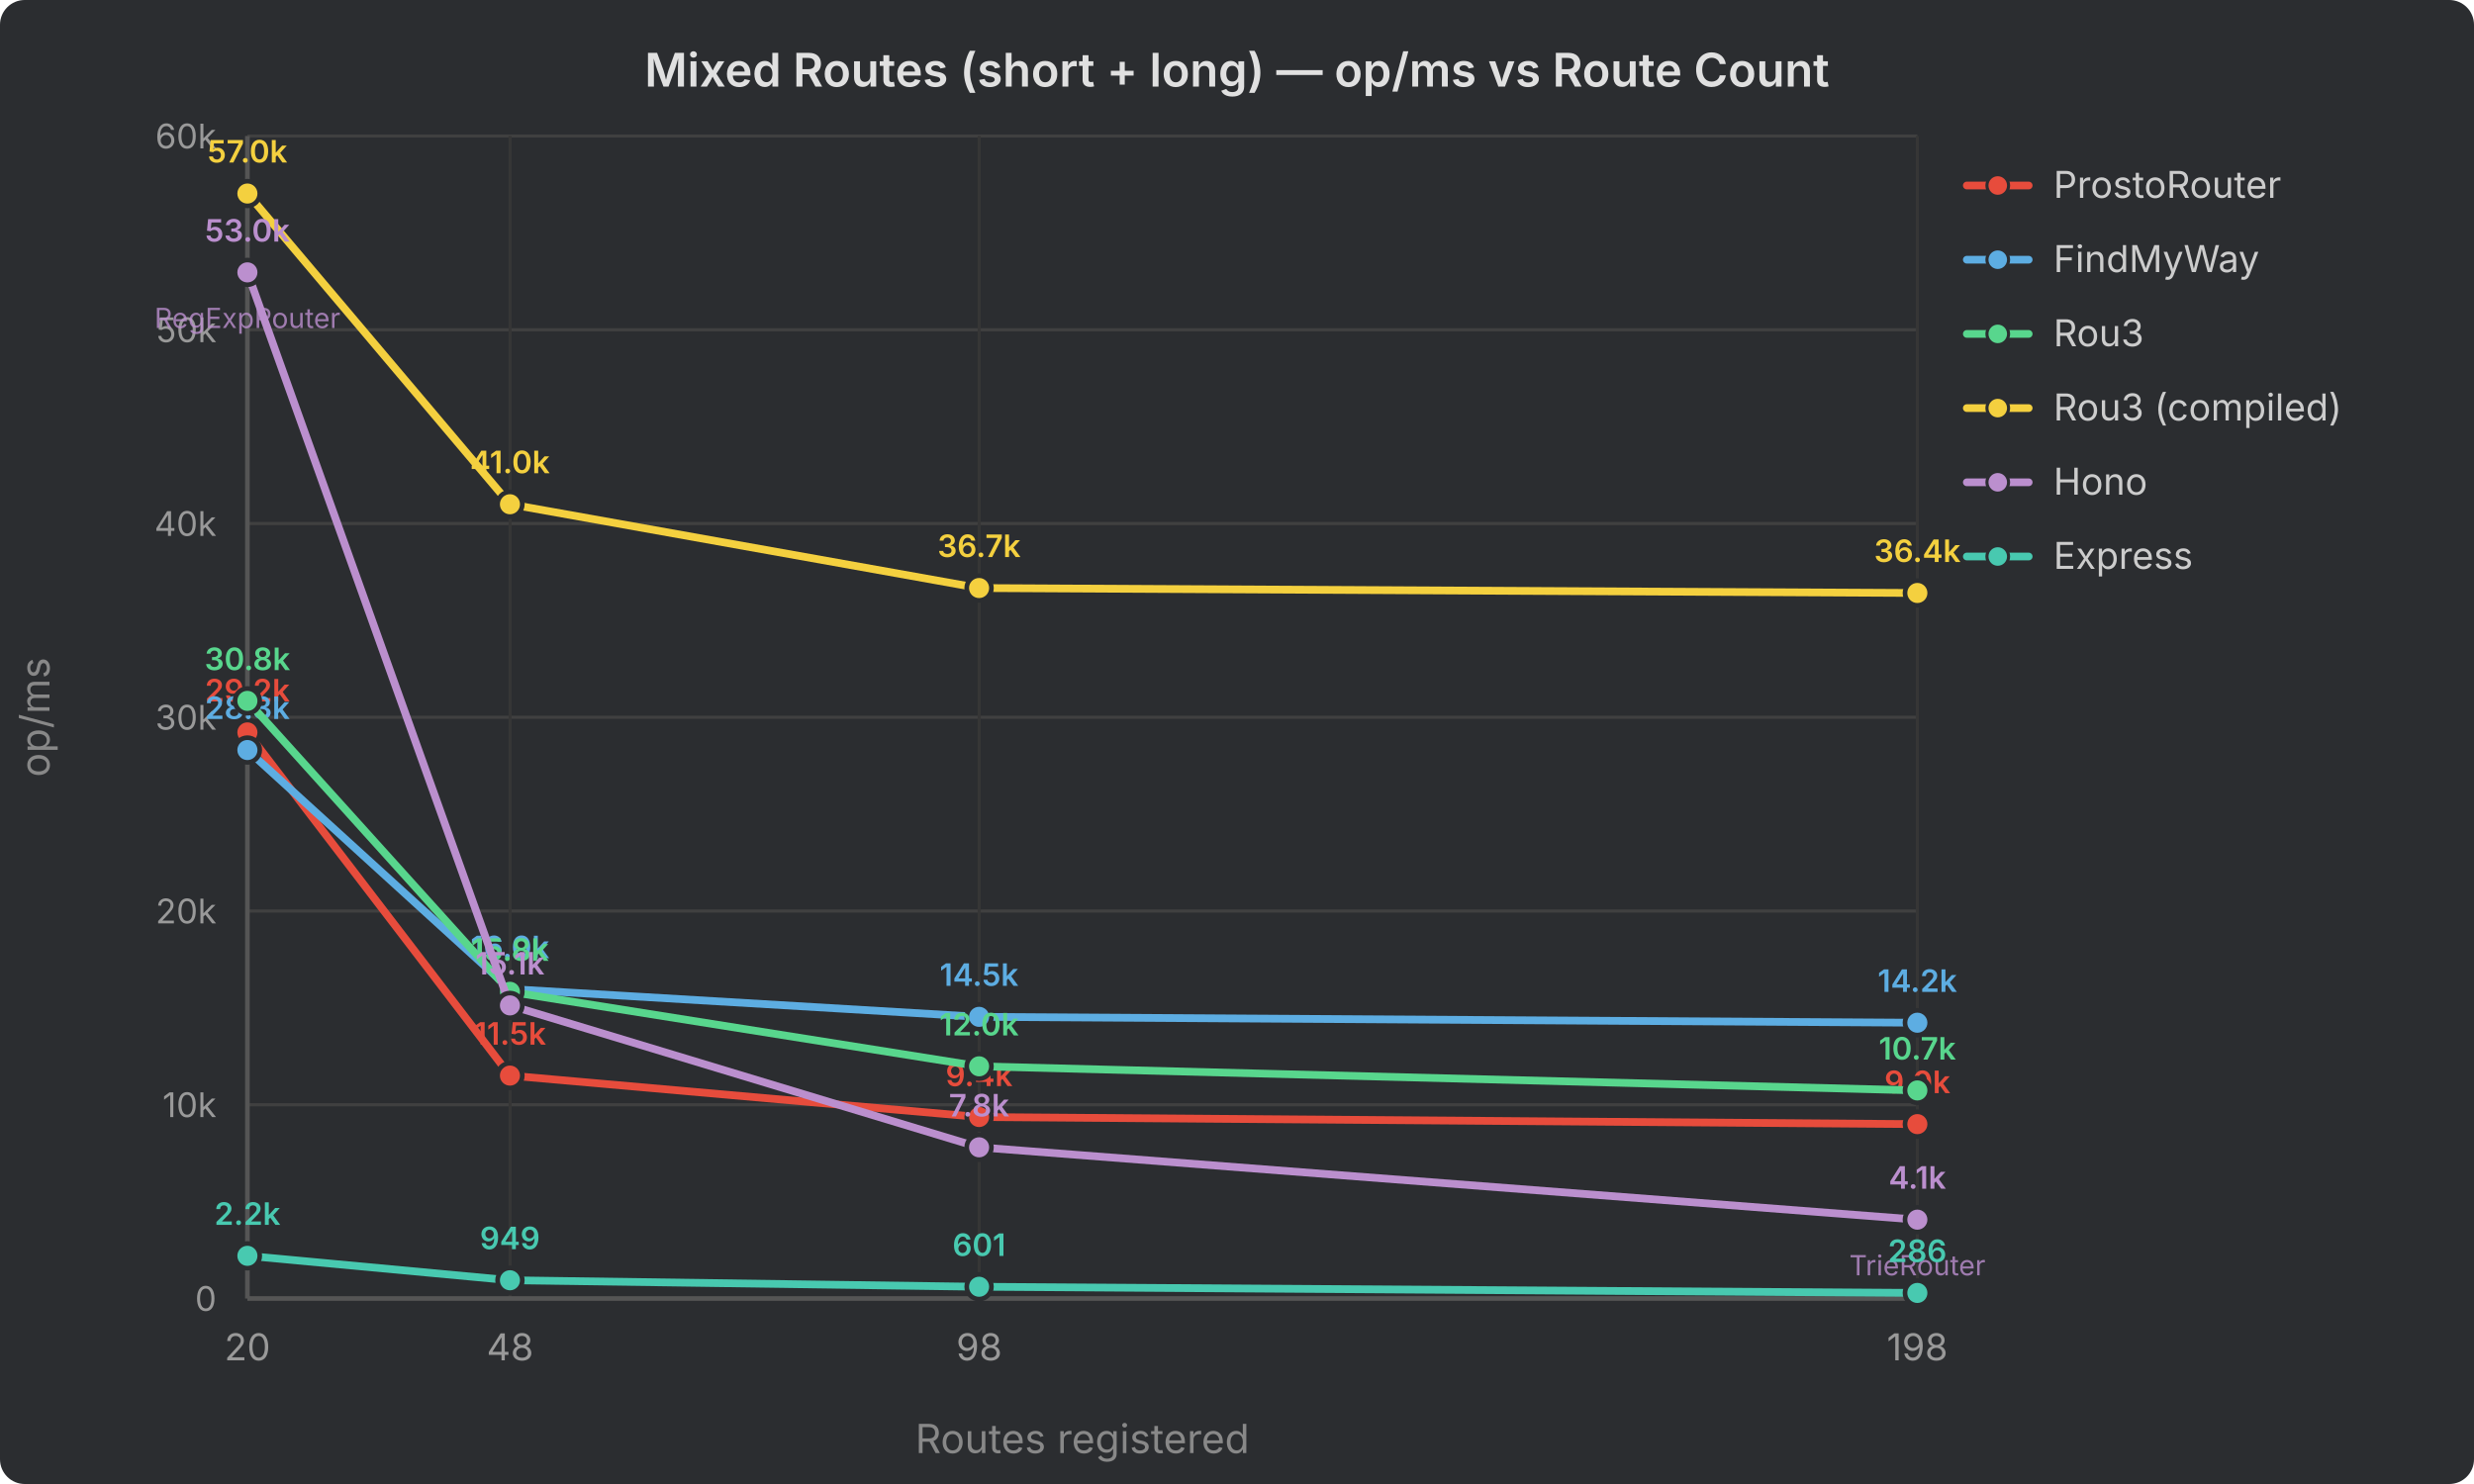
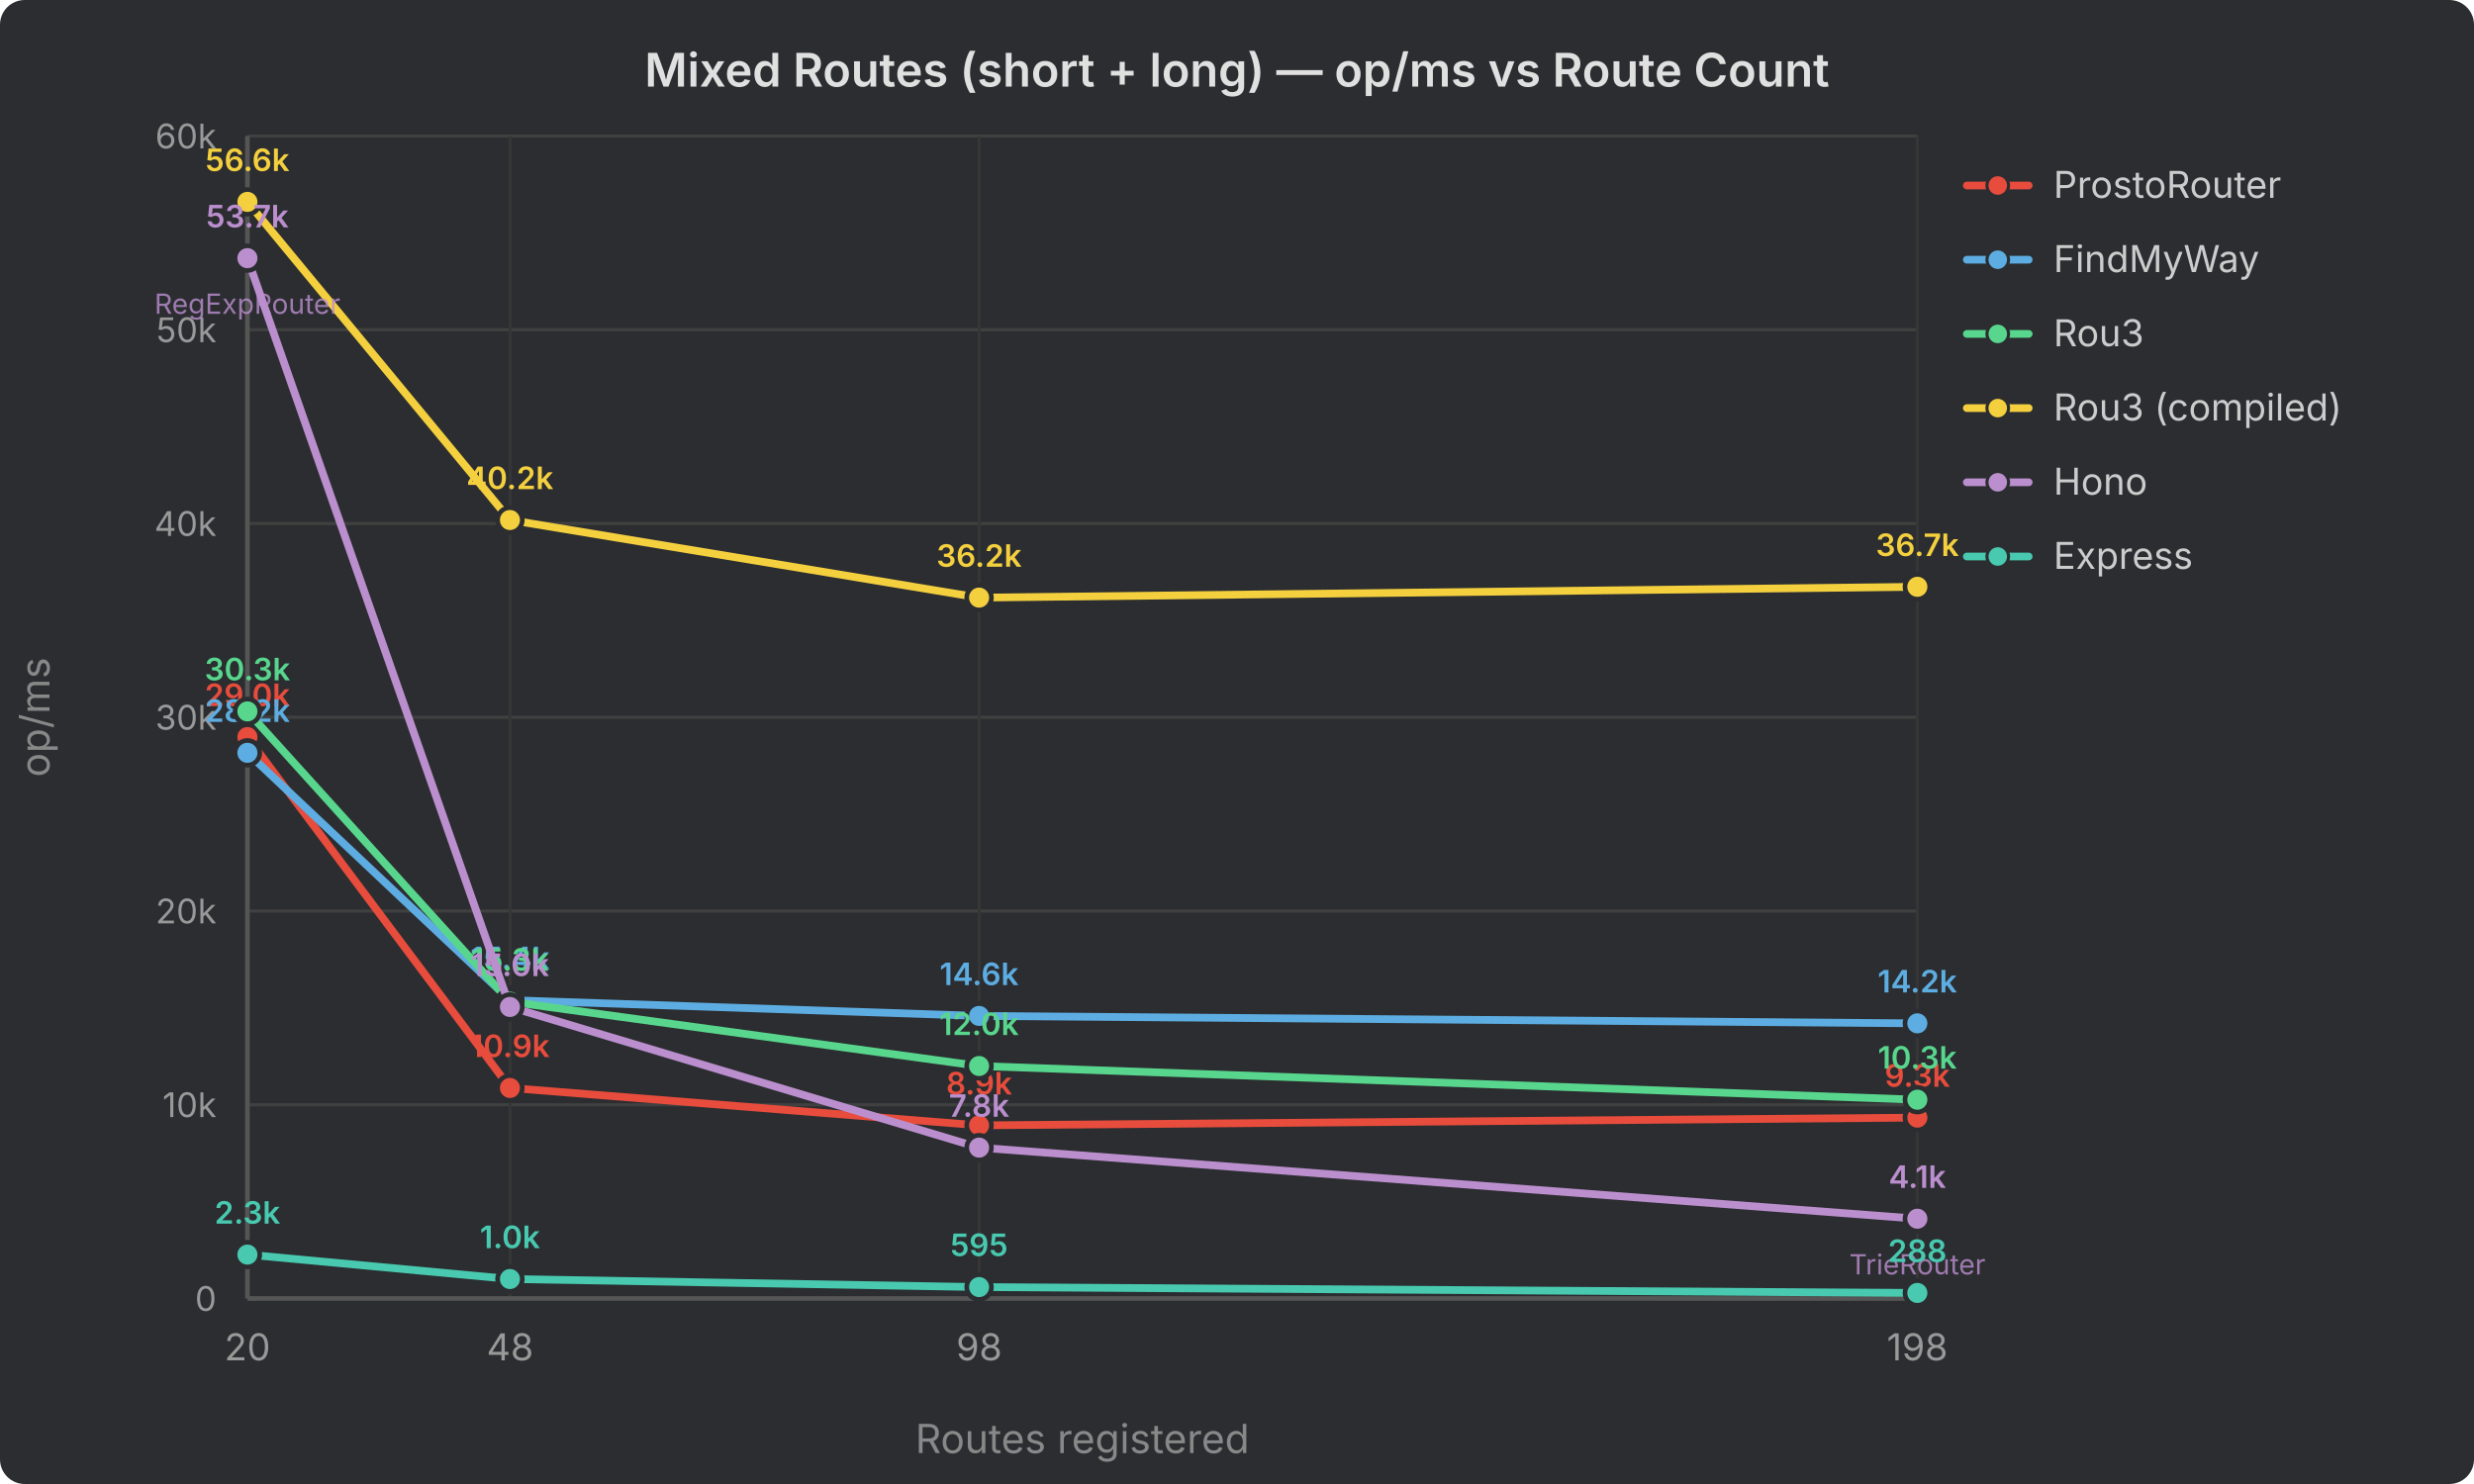
<svg xmlns="http://www.w3.org/2000/svg" viewBox="0 0 800 480" font-family="system-ui,-apple-system,sans-serif" font-size="12">
  <rect width="800" height="480" fill="#2b2d30" rx="8" />
  <text x="400" y="28" text-anchor="middle" font-size="15" font-weight="600" fill="#e0e0e0">Mixed Routes (short + long) — op/ms vs Route Count</text>
  <line x1="80" y1="420" x2="620" y2="420" stroke="#404040" stroke-width="1" />
  <text x="70" y="424" text-anchor="end" fill="#999" font-size="11">0</text>
  <line x1="80" y1="357.333" x2="620" y2="357.333" stroke="#404040" stroke-width="1" />
  <text x="70" y="361.333" text-anchor="end" fill="#999" font-size="11">10k</text>
  <line x1="80" y1="294.667" x2="620" y2="294.667" stroke="#404040" stroke-width="1" />
  <text x="70" y="298.667" text-anchor="end" fill="#999" font-size="11">20k</text>
  <line x1="80" y1="232" x2="620" y2="232" stroke="#404040" stroke-width="1" />
  <text x="70" y="236" text-anchor="end" fill="#999" font-size="11">30k</text>
  <line x1="80" y1="169.333" x2="620" y2="169.333" stroke="#404040" stroke-width="1" />
  <text x="70" y="173.333" text-anchor="end" fill="#999" font-size="11">40k</text>
  <line x1="80" y1="106.667" x2="620" y2="106.667" stroke="#404040" stroke-width="1" />
  <text x="70" y="110.667" text-anchor="end" fill="#999" font-size="11">50k</text>
  <line x1="80" y1="44" x2="620" y2="44" stroke="#404040" stroke-width="1" />
  <text x="70" y="48" text-anchor="end" fill="#999" font-size="11">60k</text>
  <line x1="80" y1="44" x2="80" y2="420" stroke="#363636" stroke-width="1" />
  <text x="80" y="440" text-anchor="middle" fill="#999">20</text>
  <line x1="164.944" y1="44" x2="164.944" y2="420" stroke="#363636" stroke-width="1" />
  <text x="164.944" y="440" text-anchor="middle" fill="#999">48</text>
  <line x1="316.629" y1="44" x2="316.629" y2="420" stroke="#363636" stroke-width="1" />
  <text x="316.629" y="440" text-anchor="middle" fill="#999">98</text>
  <line x1="620" y1="44" x2="620" y2="420" stroke="#363636" stroke-width="1" />
  <text x="620" y="440" text-anchor="middle" fill="#999">198</text>
  <text x="350" y="470" text-anchor="middle" fill="#888" font-size="13">Routes registered</text>
  <text x="16" y="232" text-anchor="middle" fill="#888" font-size="13" transform="rotate(-90,16,232)">op/ms</text>
  <line x1="80" y1="44" x2="80" y2="420" stroke="#555" stroke-width="1.5" />
  <line x1="80" y1="420" x2="620" y2="420" stroke="#555" stroke-width="1.5" />
-   <path d="M80.0,236.9 L164.9,347.9 L316.6,361.3 L620.0,363.6" fill="none" stroke="#e74c3c" stroke-width="2.5" stroke-linejoin="round" stroke-linecap="round" />
-   <circle cx="80.0" cy="236.9" r="4" fill="#e74c3c" stroke="#2b2d30" stroke-width="1.5" />
-   <text x="80.0" y="226.888" text-anchor="middle" fill="#e74c3c" font-size="10" font-weight="600">29.2k</text>
-   <circle cx="164.9" cy="347.9" r="4" fill="#e74c3c" stroke="#2b2d30" stroke-width="1.5" />
-   <text x="164.9" y="337.902" text-anchor="middle" fill="#e74c3c" font-size="10" font-weight="600">11.5k</text>
-   <circle cx="316.6" cy="361.3" r="4" fill="#e74c3c" stroke="#2b2d30" stroke-width="1.5" />
-   <text x="316.6" y="351.306" text-anchor="middle" fill="#e74c3c" font-size="10" font-weight="600">9.4k</text>
-   <circle cx="620.0" cy="363.6" r="4" fill="#e74c3c" stroke="#2b2d30" stroke-width="1.5" />
-   <text x="620.0" y="353.575" text-anchor="middle" fill="#e74c3c" font-size="10" font-weight="600">9.0k</text>
-   <path d="M80.0,242.6 L164.9,319.9 L316.6,328.9 L620.0,330.8" fill="none" stroke="#5dade2" stroke-width="2.5" stroke-linejoin="round" stroke-linecap="round" />
-   <circle cx="80.0" cy="242.6" r="4" fill="#5dade2" stroke="#2b2d30" stroke-width="1.5" />
-   <text x="80.0" y="232.559" text-anchor="middle" fill="#5dade2" font-size="10" font-weight="600">28.3k</text>
-   <circle cx="164.9" cy="319.9" r="4" fill="#5dade2" stroke="#2b2d30" stroke-width="1.5" />
-   <text x="164.9" y="309.94" text-anchor="middle" fill="#5dade2" font-size="10" font-weight="600">16.0k</text>
-   <circle cx="316.6" cy="328.9" r="4" fill="#5dade2" stroke="#2b2d30" stroke-width="1.5" />
-   <text x="316.6" y="318.87" text-anchor="middle" fill="#5dade2" font-size="10" font-weight="600">14.5k</text>
-   <circle cx="620.0" cy="330.8" r="4" fill="#5dade2" stroke="#2b2d30" stroke-width="1.5" />
-   <text x="620.0" y="320.825" text-anchor="middle" fill="#5dade2" font-size="10" font-weight="600">14.2k</text>
-   <path d="M80.0,226.7 L164.9,320.8 L316.6,344.9 L620.0,352.7" fill="none" stroke="#58d68d" stroke-width="2.5" stroke-linejoin="round" stroke-linecap="round" />
-   <circle cx="80.0" cy="226.7" r="4" fill="#58d68d" stroke="#2b2d30" stroke-width="1.5" />
-   <text x="80.0" y="216.742" text-anchor="middle" fill="#58d68d" font-size="10" font-weight="600">30.8k</text>
-   <circle cx="164.9" cy="320.8" r="4" fill="#58d68d" stroke="#2b2d30" stroke-width="1.5" />
-   <text x="164.9" y="310.774" text-anchor="middle" fill="#58d68d" font-size="10" font-weight="600">15.8k</text>
-   <circle cx="316.6" cy="344.9" r="4" fill="#58d68d" stroke="#2b2d30" stroke-width="1.5" />
-   <text x="316.6" y="334.919" text-anchor="middle" fill="#58d68d" font-size="10" font-weight="600">12.0k</text>
-   <circle cx="620.0" cy="352.7" r="4" fill="#58d68d" stroke="#2b2d30" stroke-width="1.5" />
-   <text x="620.0" y="342.721" text-anchor="middle" fill="#58d68d" font-size="10" font-weight="600">10.7k</text>
-   <path d="M80.0,62.6 L164.9,163.1 L316.6,190.2 L620.0,191.8" fill="none" stroke="#f4d03f" stroke-width="2.5" stroke-linejoin="round" stroke-linecap="round" />
-   <circle cx="80.0" cy="62.6" r="4" fill="#f4d03f" stroke="#2b2d30" stroke-width="1.5" />
-   <text x="80.0" y="52.562" text-anchor="middle" fill="#f4d03f" font-size="10" font-weight="600">57.0k</text>
-   <circle cx="164.9" cy="163.1" r="4" fill="#f4d03f" stroke="#2b2d30" stroke-width="1.5" />
-   <text x="164.9" y="153.06" text-anchor="middle" fill="#f4d03f" font-size="10" font-weight="600">41.0k</text>
-   <circle cx="316.6" cy="190.2" r="4" fill="#f4d03f" stroke="#2b2d30" stroke-width="1.5" />
-   <text x="316.6" y="180.176" text-anchor="middle" fill="#f4d03f" font-size="10" font-weight="600">36.7k</text>
-   <circle cx="620.0" cy="191.8" r="4" fill="#f4d03f" stroke="#2b2d30" stroke-width="1.5" />
-   <text x="620.0" y="181.774" text-anchor="middle" fill="#f4d03f" font-size="10" font-weight="600">36.4k</text>
-   <path d="M80.0,88.1 L164.9,325.2 L316.6,371.1 L620.0,394.5" fill="none" stroke="#bb8fce" stroke-width="2.5" stroke-linejoin="round" stroke-linecap="round" />
-   <circle cx="80.0" cy="88.1" r="4" fill="#bb8fce" stroke="#2b2d30" stroke-width="1.5" />
-   <text x="80.0" y="78.149" text-anchor="middle" fill="#bb8fce" font-size="10" font-weight="600">53.0k</text>
-   <text x="80.0" y="106.1" text-anchor="middle" fill="#bb8fce" font-size="9" opacity="0.8">RegExpRouter</text>
-   <circle cx="164.9" cy="325.2" r="4" fill="#bb8fce" stroke="#2b2d30" stroke-width="1.5" />
-   <text x="164.9" y="315.198" text-anchor="middle" fill="#bb8fce" font-size="10" font-weight="600">15.1k</text>
-   <circle cx="316.6" cy="371.1" r="4" fill="#bb8fce" stroke="#2b2d30" stroke-width="1.5" />
-   <text x="316.6" y="361.114" text-anchor="middle" fill="#bb8fce" font-size="10" font-weight="600">7.8k</text>
-   <circle cx="620.0" cy="394.5" r="4" fill="#bb8fce" stroke="#2b2d30" stroke-width="1.5" />
-   <text x="620.0" y="384.482" text-anchor="middle" fill="#bb8fce" font-size="10" font-weight="600">4.1k</text>
-   <text x="620.0" y="412.5" text-anchor="middle" fill="#bb8fce" font-size="9" opacity="0.8">TrieRouter</text>
-   <path d="M80.0,406.2 L164.9,414.1 L316.6,416.2 L620.0,418.2" fill="none" stroke="#48c9b0" stroke-width="2.5" stroke-linejoin="round" stroke-linecap="round" />
-   <circle cx="80.0" cy="406.2" r="4" fill="#48c9b0" stroke="#2b2d30" stroke-width="1.5" />
-   <text x="80.0" y="396.176" text-anchor="middle" fill="#48c9b0" font-size="10" font-weight="600">2.2k</text>
-   <circle cx="164.9" cy="414.1" r="4" fill="#48c9b0" stroke="#2b2d30" stroke-width="1.5" />
-   <text x="164.9" y="404.053" text-anchor="middle" fill="#48c9b0" font-size="10" font-weight="600">949</text>
-   <circle cx="316.6" cy="416.2" r="4" fill="#48c9b0" stroke="#2b2d30" stroke-width="1.5" />
-   <text x="316.6" y="406.234" text-anchor="middle" fill="#48c9b0" font-size="10" font-weight="600">601</text>
+   <path d="M80.0,238.4 L164.9,351.9 L316.6,364.0 L620.0,361.5" fill="none" stroke="#e74c3c" stroke-width="2.5" stroke-linejoin="round" stroke-linecap="round" />
+   <circle cx="80.0" cy="238.4" r="4" fill="#e74c3c" stroke="#2b2d30" stroke-width="1.5" />
+   <text x="80.0" y="228.386" text-anchor="middle" fill="#e74c3c" font-size="10" font-weight="600">29.0k</text>
+   <circle cx="164.9" cy="351.9" r="4" fill="#e74c3c" stroke="#2b2d30" stroke-width="1.5" />
+   <text x="164.9" y="341.919" text-anchor="middle" fill="#e74c3c" font-size="10" font-weight="600">10.9k</text>
+   <circle cx="316.6" cy="364.0" r="4" fill="#e74c3c" stroke="#2b2d30" stroke-width="1.5" />
+   <text x="316.6" y="354.007" text-anchor="middle" fill="#e74c3c" font-size="10" font-weight="600">8.9k</text>
+   <circle cx="620.0" cy="361.5" r="4" fill="#e74c3c" stroke="#2b2d30" stroke-width="1.5" />
+   <text x="620.0" y="351.501" text-anchor="middle" fill="#e74c3c" font-size="10" font-weight="600">9.3k</text>
+   <path d="M80.0,243.5 L164.9,323.5 L316.6,328.6 L620.0,331.0" fill="none" stroke="#5dade2" stroke-width="2.5" stroke-linejoin="round" stroke-linecap="round" />
+   <circle cx="80.0" cy="243.5" r="4" fill="#5dade2" stroke="#2b2d30" stroke-width="1.5" />
+   <text x="80.0" y="233.487" text-anchor="middle" fill="#5dade2" font-size="10" font-weight="600">28.2k</text>
+   <circle cx="164.9" cy="323.5" r="4" fill="#5dade2" stroke="#2b2d30" stroke-width="1.5" />
+   <text x="164.9" y="313.475" text-anchor="middle" fill="#5dade2" font-size="10" font-weight="600">15.4k</text>
+   <circle cx="316.6" cy="328.6" r="4" fill="#5dade2" stroke="#2b2d30" stroke-width="1.5" />
+   <text x="316.6" y="318.632" text-anchor="middle" fill="#5dade2" font-size="10" font-weight="600">14.6k</text>
+   <circle cx="620.0" cy="331.0" r="4" fill="#5dade2" stroke="#2b2d30" stroke-width="1.5" />
+   <text x="620.0" y="321.007" text-anchor="middle" fill="#5dade2" font-size="10" font-weight="600">14.2k</text>
+   <path d="M80.0,230.1 L164.9,324.0 L316.6,344.8 L620.0,355.7" fill="none" stroke="#58d68d" stroke-width="2.5" stroke-linejoin="round" stroke-linecap="round" />
+   <circle cx="80.0" cy="230.1" r="4" fill="#58d68d" stroke="#2b2d30" stroke-width="1.5" />
+   <text x="80.0" y="220.051" text-anchor="middle" fill="#58d68d" font-size="10" font-weight="600">30.3k</text>
+   <circle cx="164.9" cy="324.0" r="4" fill="#58d68d" stroke="#2b2d30" stroke-width="1.5" />
+   <text x="164.9" y="313.97" text-anchor="middle" fill="#58d68d" font-size="10" font-weight="600">15.3k</text>
+   <circle cx="316.6" cy="344.8" r="4" fill="#58d68d" stroke="#2b2d30" stroke-width="1.5" />
+   <text x="316.6" y="334.787" text-anchor="middle" fill="#58d68d" font-size="10" font-weight="600">12.0k</text>
+   <circle cx="620.0" cy="355.7" r="4" fill="#58d68d" stroke="#2b2d30" stroke-width="1.5" />
+   <text x="620.0" y="345.654" text-anchor="middle" fill="#58d68d" font-size="10" font-weight="600">10.3k</text>
+   <path d="M80.0,65.3 L164.9,168.2 L316.6,193.3 L620.0,189.8" fill="none" stroke="#f4d03f" stroke-width="2.5" stroke-linejoin="round" stroke-linecap="round" />
+   <circle cx="80.0" cy="65.3" r="4" fill="#f4d03f" stroke="#2b2d30" stroke-width="1.5" />
+   <text x="80.0" y="55.325" text-anchor="middle" fill="#f4d03f" font-size="10" font-weight="600">56.6k</text>
+   <circle cx="164.9" cy="168.2" r="4" fill="#f4d03f" stroke="#2b2d30" stroke-width="1.5" />
+   <text x="164.9" y="158.199" text-anchor="middle" fill="#f4d03f" font-size="10" font-weight="600">40.2k</text>
+   <circle cx="316.6" cy="193.3" r="4" fill="#f4d03f" stroke="#2b2d30" stroke-width="1.5" />
+   <text x="316.6" y="183.328" text-anchor="middle" fill="#f4d03f" font-size="10" font-weight="600">36.2k</text>
+   <circle cx="620.0" cy="189.8" r="4" fill="#f4d03f" stroke="#2b2d30" stroke-width="1.5" />
+   <text x="620.0" y="179.844" text-anchor="middle" fill="#f4d03f" font-size="10" font-weight="600">36.7k</text>
+   <path d="M80.0,83.5 L164.9,325.7 L316.6,371.2 L620.0,394.2" fill="none" stroke="#bb8fce" stroke-width="2.5" stroke-linejoin="round" stroke-linecap="round" />
+   <circle cx="80.0" cy="83.5" r="4" fill="#bb8fce" stroke="#2b2d30" stroke-width="1.5" />
+   <text x="80.0" y="73.549" text-anchor="middle" fill="#bb8fce" font-size="10" font-weight="600">53.7k</text>
+   <text x="80.0" y="101.5" text-anchor="middle" fill="#bb8fce" font-size="9" opacity="0.8">RegExpRouter</text>
+   <circle cx="164.9" cy="325.7" r="4" fill="#bb8fce" stroke="#2b2d30" stroke-width="1.5" />
+   <text x="164.9" y="315.705" text-anchor="middle" fill="#bb8fce" font-size="10" font-weight="600">15.0k</text>
+   <circle cx="316.6" cy="371.2" r="4" fill="#bb8fce" stroke="#2b2d30" stroke-width="1.5" />
+   <text x="316.6" y="361.227" text-anchor="middle" fill="#bb8fce" font-size="10" font-weight="600">7.8k</text>
+   <circle cx="620.0" cy="394.2" r="4" fill="#bb8fce" stroke="#2b2d30" stroke-width="1.5" />
+   <text x="620.0" y="384.213" text-anchor="middle" fill="#bb8fce" font-size="10" font-weight="600">4.1k</text>
+   <text x="620.0" y="412.2" text-anchor="middle" fill="#bb8fce" font-size="9" opacity="0.8">TrieRouter</text>
+   <path d="M80.0,405.8 L164.9,413.7 L316.6,416.3 L620.0,418.2" fill="none" stroke="#48c9b0" stroke-width="2.5" stroke-linejoin="round" stroke-linecap="round" />
+   <circle cx="80.0" cy="405.8" r="4" fill="#48c9b0" stroke="#2b2d30" stroke-width="1.5" />
+   <text x="80.0" y="395.806" text-anchor="middle" fill="#48c9b0" font-size="10" font-weight="600">2.3k</text>
+   <circle cx="164.9" cy="413.7" r="4" fill="#48c9b0" stroke="#2b2d30" stroke-width="1.5" />
+   <text x="164.9" y="403.702" text-anchor="middle" fill="#48c9b0" font-size="10" font-weight="600">1.0k</text>
+   <circle cx="316.6" cy="416.3" r="4" fill="#48c9b0" stroke="#2b2d30" stroke-width="1.5" />
+   <text x="316.6" y="406.271" text-anchor="middle" fill="#48c9b0" font-size="10" font-weight="600">595</text>
  <circle cx="620.0" cy="418.2" r="4" fill="#48c9b0" stroke="#2b2d30" stroke-width="1.5" />
-   <text x="620.0" y="408.208" text-anchor="middle" fill="#48c9b0" font-size="10" font-weight="600">286</text>
+   <text x="620.0" y="408.195" text-anchor="middle" fill="#48c9b0" font-size="10" font-weight="600">288</text>
  <line x1="636" y1="60" x2="656" y2="60" stroke="#e74c3c" stroke-width="2.5" stroke-linecap="round" />
  <circle cx="646" cy="60" r="3.5" fill="#e74c3c" stroke="#2b2d30" stroke-width="1" />
  <text x="664" y="64" fill="#ccc" font-size="12">ProstoRouter</text>
  <line x1="636" y1="84" x2="656" y2="84" stroke="#5dade2" stroke-width="2.5" stroke-linecap="round" />
  <circle cx="646" cy="84" r="3.5" fill="#5dade2" stroke="#2b2d30" stroke-width="1" />
  <text x="664" y="88" fill="#ccc" font-size="12">FindMyWay</text>
  <line x1="636" y1="108" x2="656" y2="108" stroke="#58d68d" stroke-width="2.5" stroke-linecap="round" />
  <circle cx="646" cy="108" r="3.5" fill="#58d68d" stroke="#2b2d30" stroke-width="1" />
  <text x="664" y="112" fill="#ccc" font-size="12">Rou3</text>
  <line x1="636" y1="132" x2="656" y2="132" stroke="#f4d03f" stroke-width="2.5" stroke-linecap="round" />
  <circle cx="646" cy="132" r="3.5" fill="#f4d03f" stroke="#2b2d30" stroke-width="1" />
  <text x="664" y="136" fill="#ccc" font-size="12">Rou3 (compiled)</text>
  <line x1="636" y1="156" x2="656" y2="156" stroke="#bb8fce" stroke-width="2.5" stroke-linecap="round" />
  <circle cx="646" cy="156" r="3.5" fill="#bb8fce" stroke="#2b2d30" stroke-width="1" />
  <text x="664" y="160" fill="#ccc" font-size="12">Hono</text>
  <line x1="636" y1="180" x2="656" y2="180" stroke="#48c9b0" stroke-width="2.5" stroke-linecap="round" />
  <circle cx="646" cy="180" r="3.5" fill="#48c9b0" stroke="#2b2d30" stroke-width="1" />
  <text x="664" y="184" fill="#ccc" font-size="12">Express</text>
</svg>
